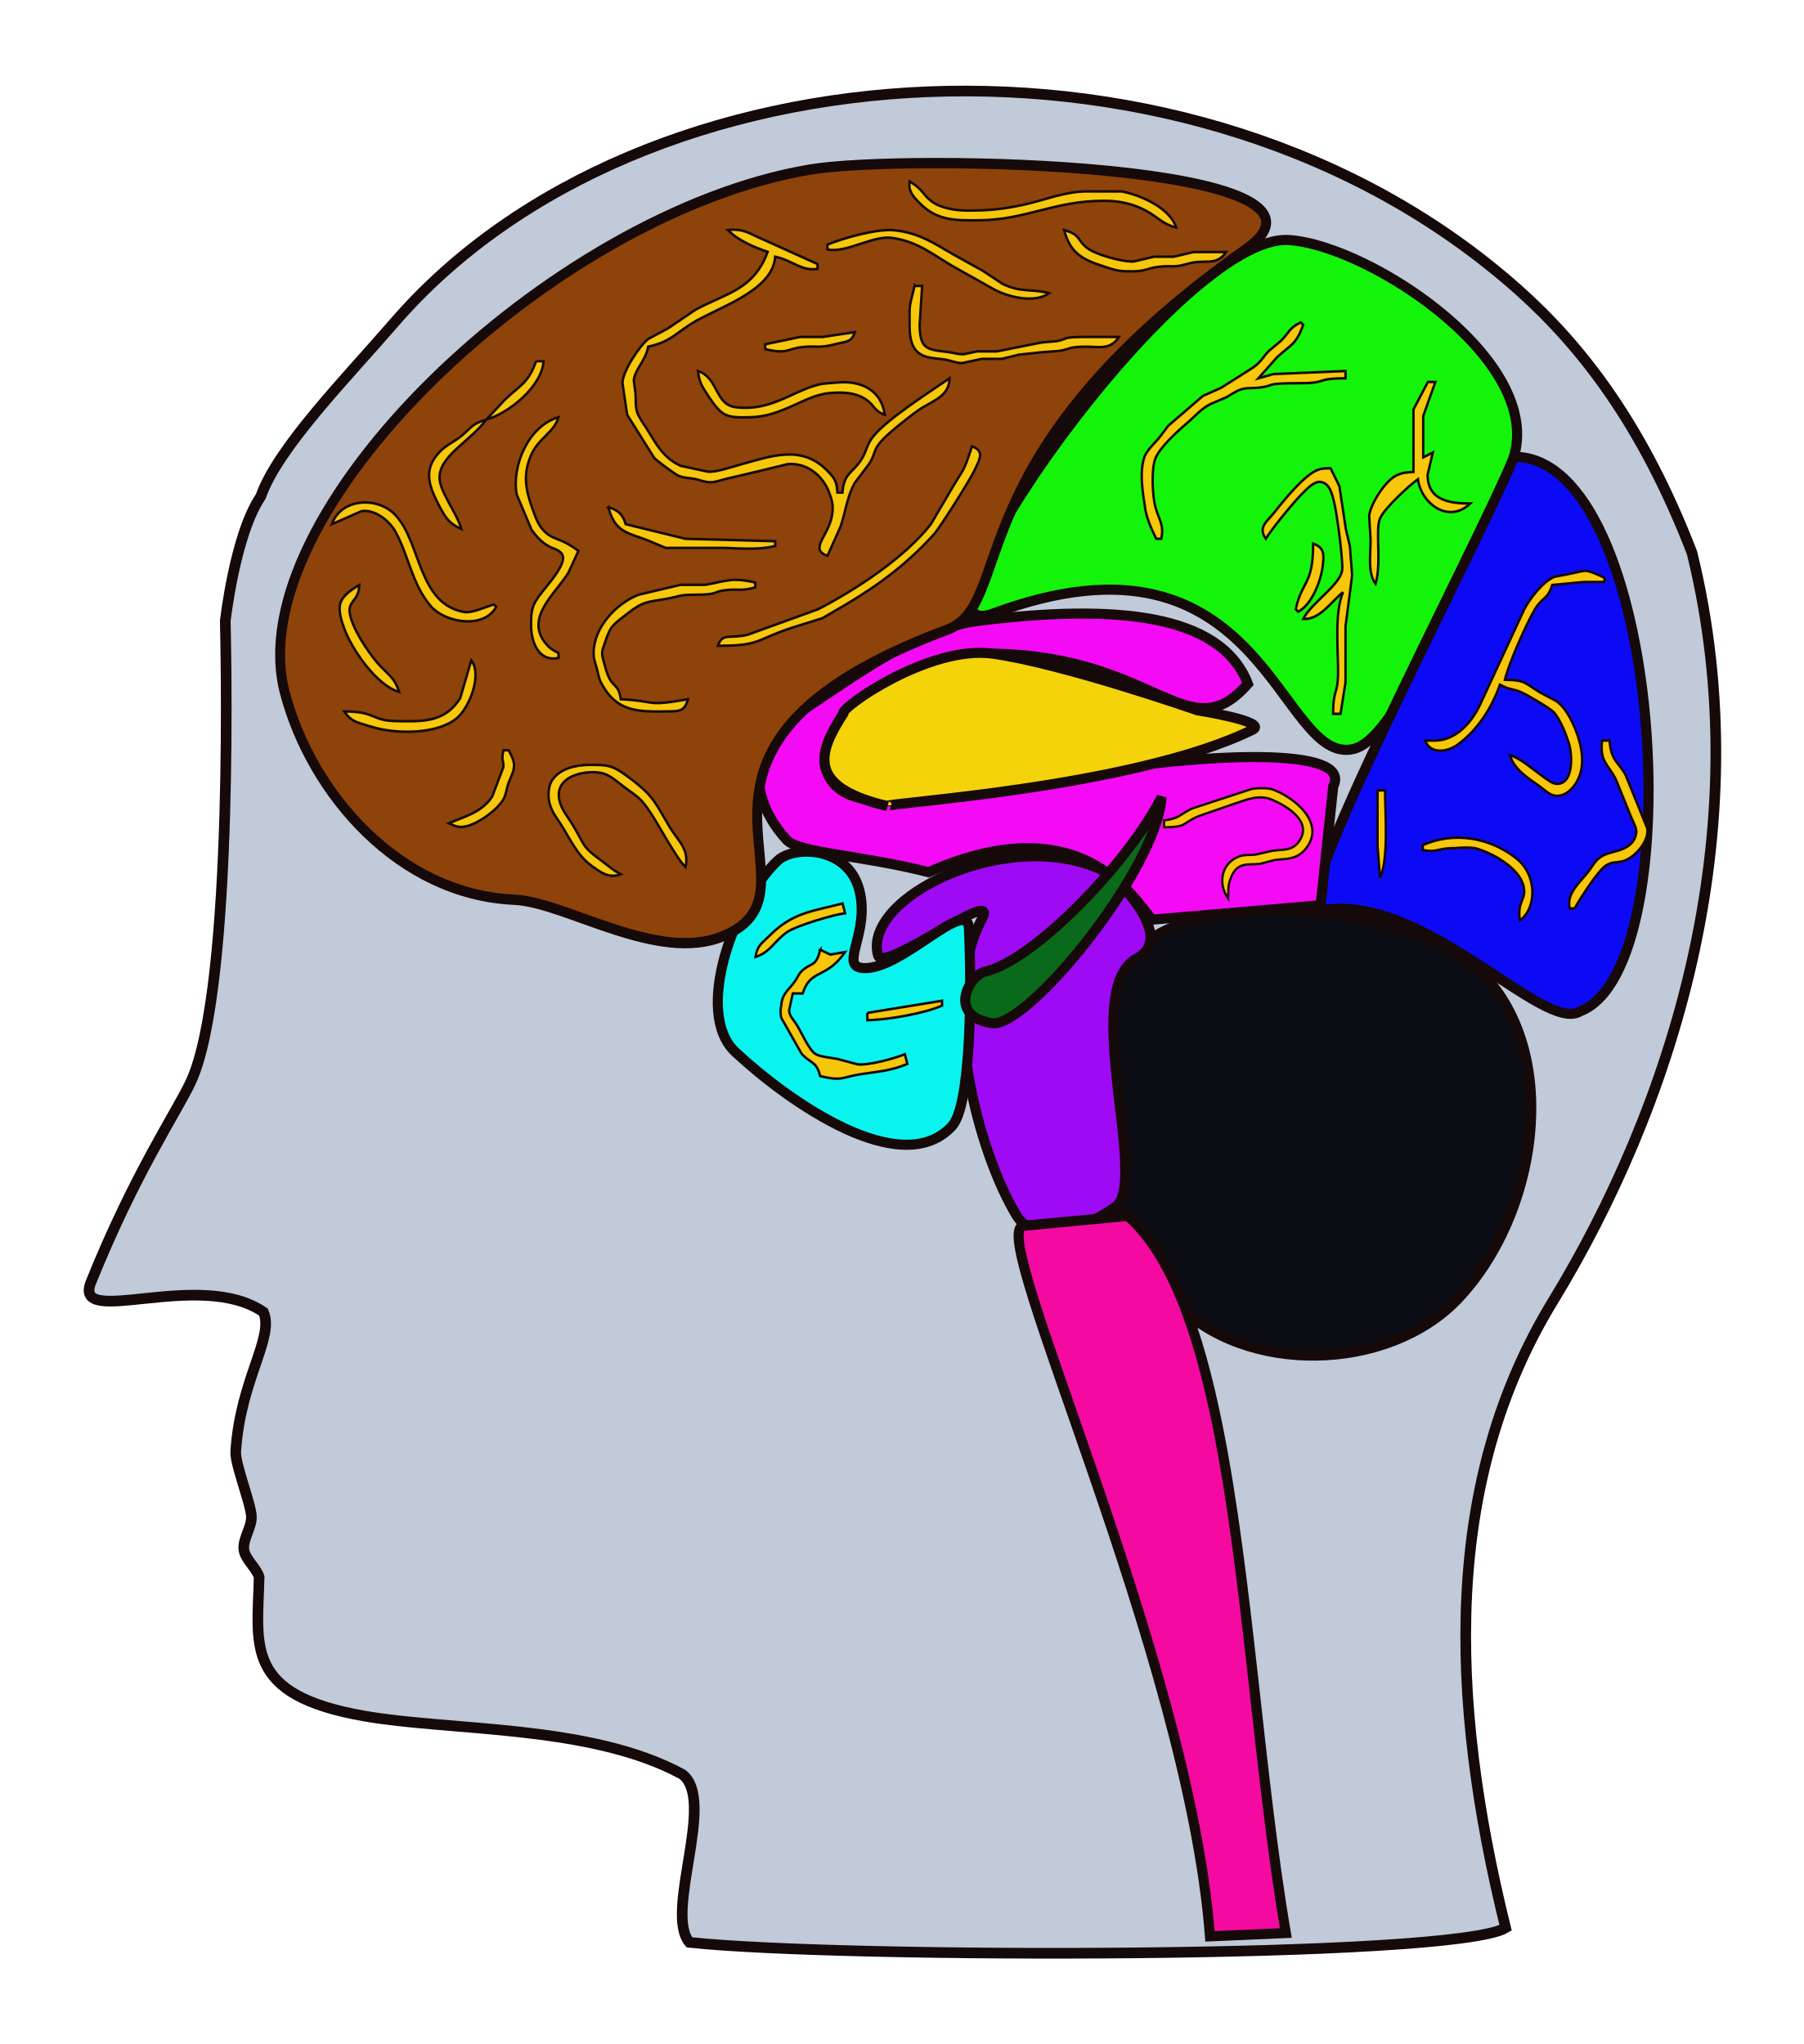
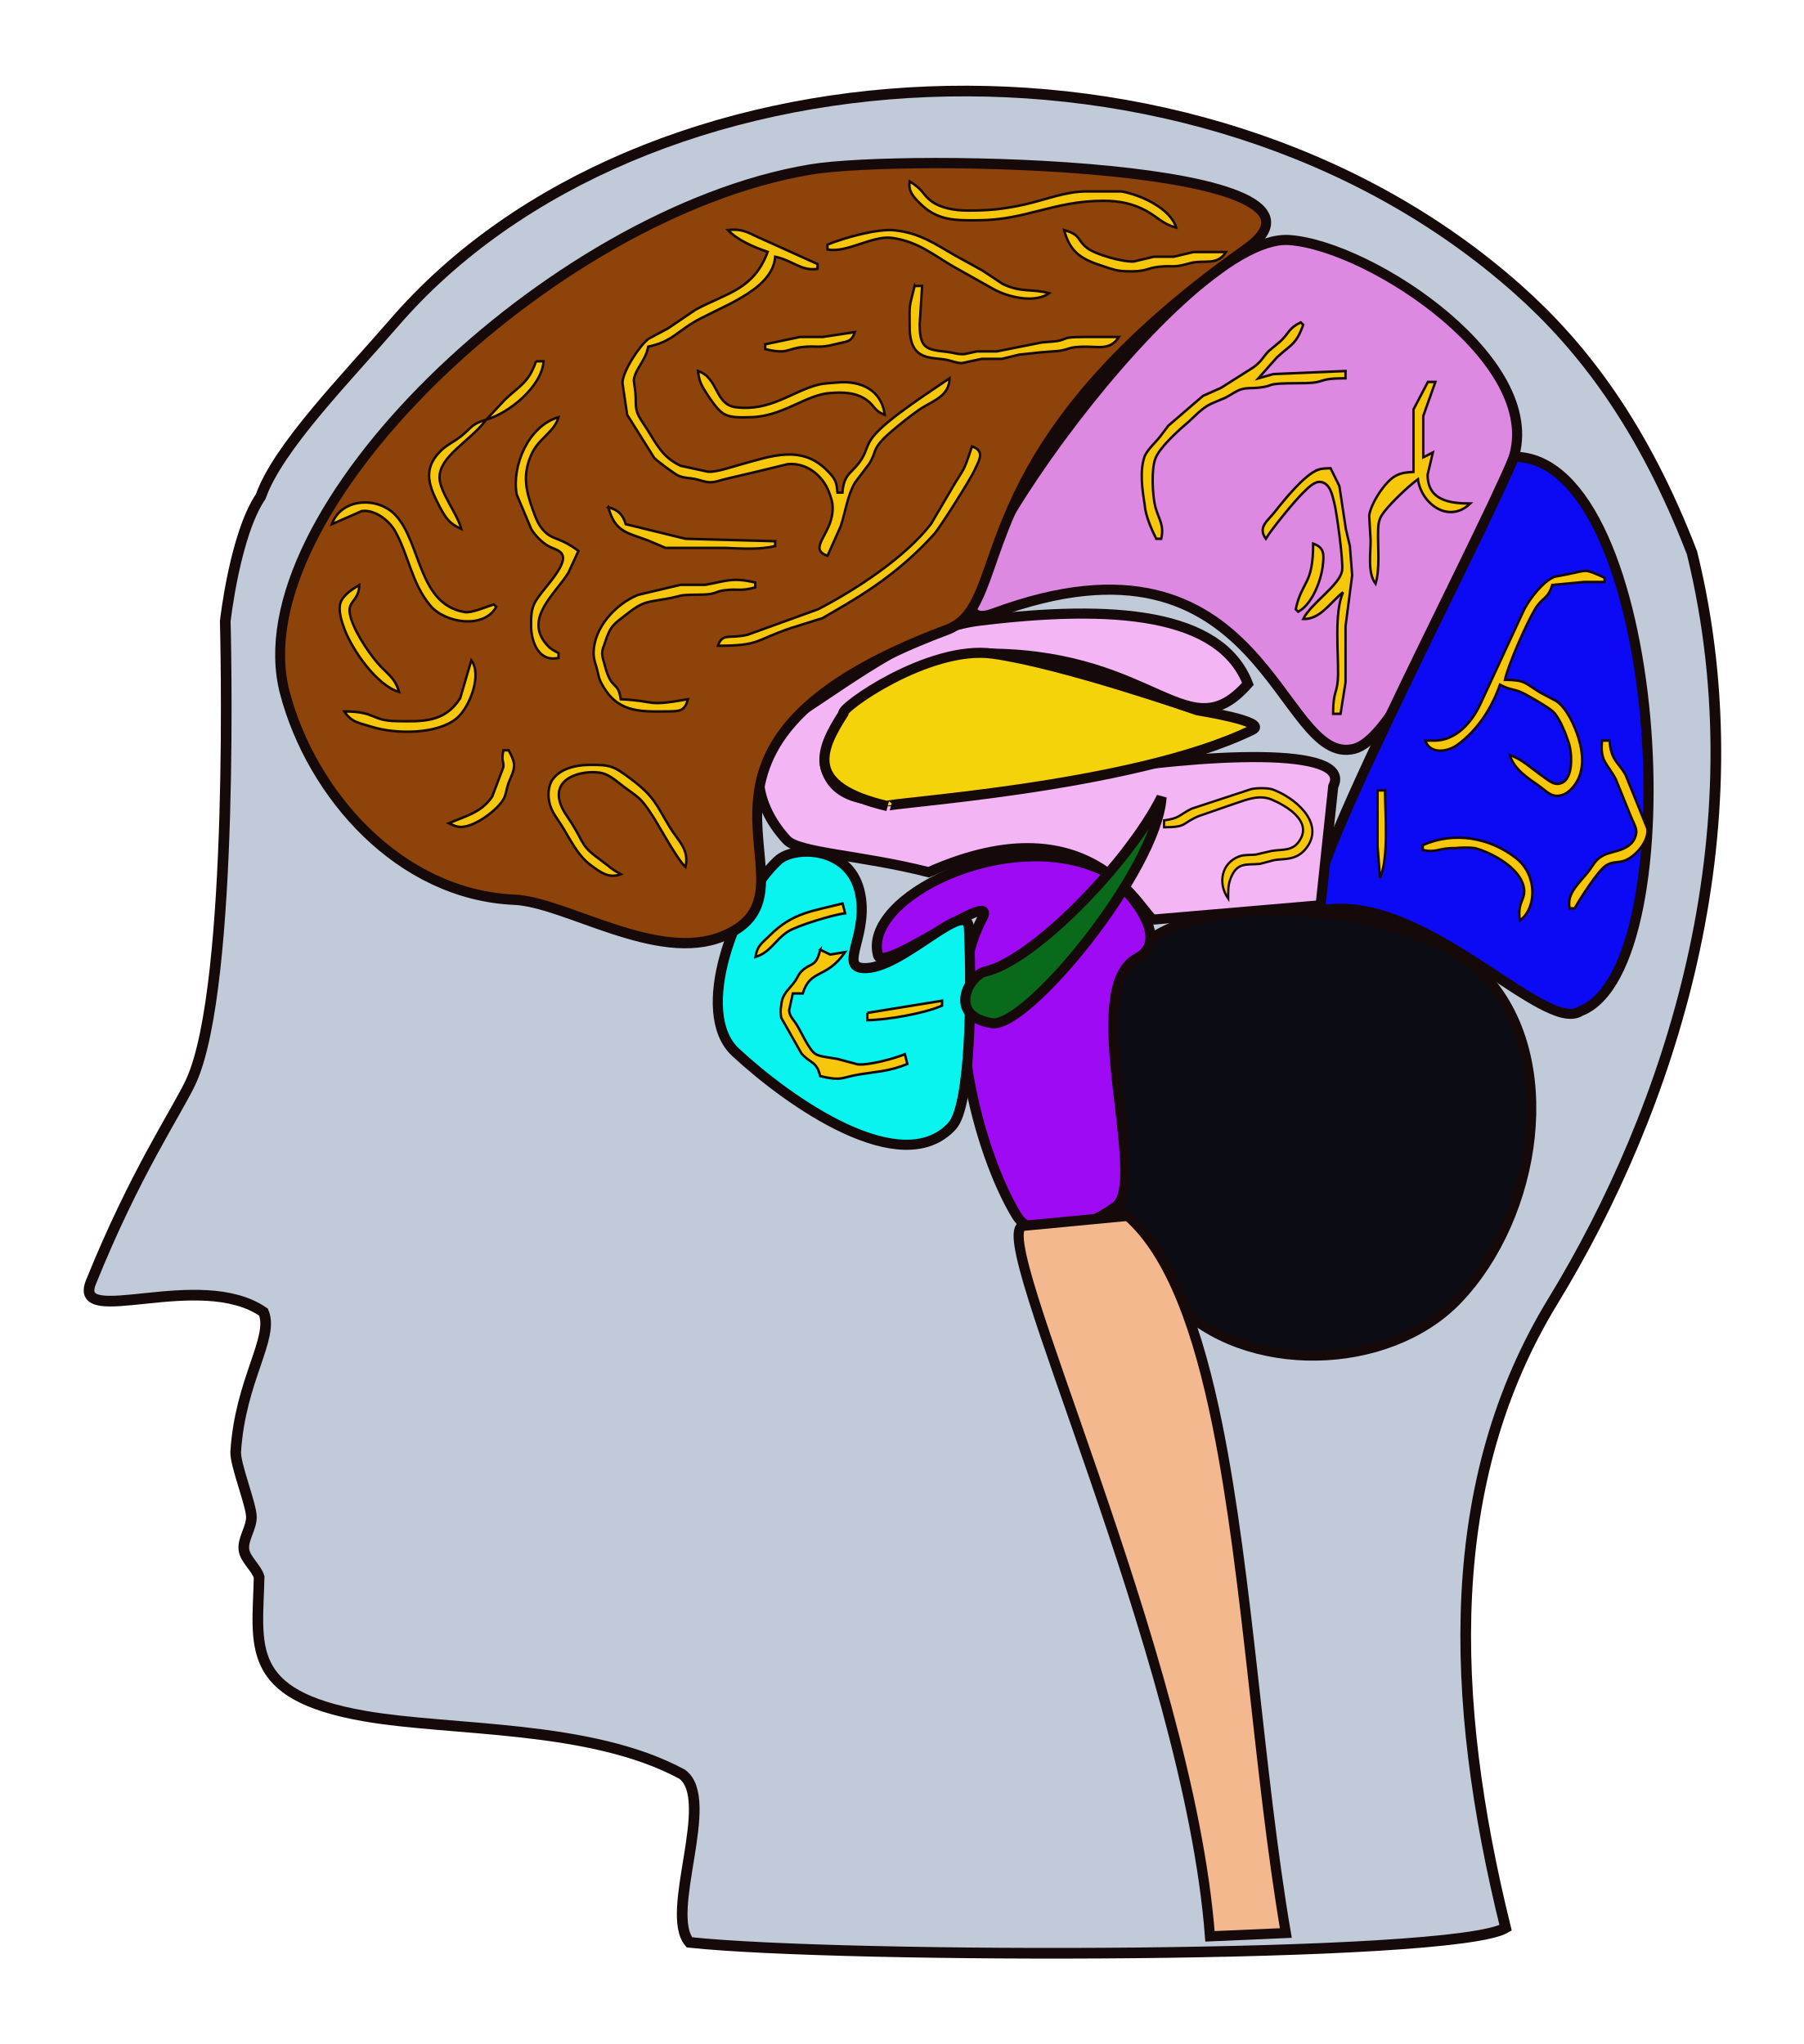
<svg xmlns="http://www.w3.org/2000/svg" width="3in" height="3.4in" viewBox="0 0 900.004 1020.003" version="1.1" id="svg3">
  <defs id="defs7" />
  <g id="layer1" transform="translate(0,423.0036)">
    <path style="opacity:1;fill:#c0cad8;fill-opacity:1;stroke:#160909;stroke-width:5.317;stroke-miterlimit:4;stroke-dasharray:none;stroke-opacity:1" d="m 196.626,-261.912 c 123.28,-142.746 400.308,-159.178 560.642,-16.718 32.291,28.692 62.499,68.156 86.914,131.512 34.538,140.713 -11.48,278.536 -69.37,373.381 -54.621,89.49 -52.223,196.906 -23.638,312.778 -26.283,15.581 -332.036,15.311 -407.217,7.24 -12.649,-15.019 13.486,-71.078 -3.557,-83.868 -45.842,-24.89 -114.987,-21.427 -158.718,-29.088 -60.297,-10.562 -53.138,-35.323 -52.402,-69.37 -1.233,-4.365 -7.003,-8.898 -7.589,-13.607 -0.668,-5.369 3.837,-10.878 3.741,-16.448 -0.107,-6.207 -8.222,-26.265 -7.827,-32.513 2.266,-35.817 19.302,-56.734 13.866,-69.61 -31.7,-21.962 -95.575,8.574 -86.102,-14.938 22.066,-54.766 43.084,-85.368 49.864,-100.051 22.171,-48.019 17.152,-229.788 17.152,-229.788 0,0 4.82,-43.31 17.707,-62.245 8.541,-24.39 42.748,-59.122 66.535,-86.665 z" id="rect5480" />
-     <path style="opacity:1;fill:#14f40a;fill-opacity:1;stroke:#160909;stroke-width:5.04;stroke-miterlimit:4;stroke-dasharray:none;stroke-opacity:1" d="m 643.273,-303.214 c 40.969,2.892 130.968,62.531 110.723,111.839 -38.941,94.842 -62.592,138.066 -78.395,142.05 -37.845,9.541 -43.824,-118.005 -179.833,-67.59 -52.275,19.377 91.324,-190.265 147.506,-186.299 z" id="S2" />
+     <path style="opacity:1;fill:#dd89e2;fill-opacity:1;stroke:#160909;stroke-width:5.04;stroke-miterlimit:4;stroke-dasharray:none;stroke-opacity:1" d="m 643.273,-303.214 c 40.969,2.892 130.968,62.531 110.723,111.839 -38.941,94.842 -62.592,138.066 -78.395,142.05 -37.845,9.541 -43.824,-118.005 -179.833,-67.59 -52.275,19.377 91.324,-190.265 147.506,-186.299 z" id="S2" />
    <path style="opacity:1;fill:#0c0af4;fill-opacity:1;stroke:#160909;stroke-width:5.04;stroke-miterlimit:4;stroke-dasharray:none;stroke-opacity:1" d="m 755.435,-195.053 c 74.322,0.005 89.116,254.922 33.076,276.645 -18.382,11.89 -78.692,-60.379 -130.268,-50.121 -19.817,3.942 76.73,-177.548 97.192,-226.524 z" id="S5" />
    <path style="opacity:1;fill:#0c0c14;fill-opacity:1;stroke:#160909;stroke-width:5.04;stroke-miterlimit:4;stroke-dasharray:none;stroke-opacity:1" d="m 559.37,63.102 c 18.187,-47.992 145.627,-36.503 180.532,0 39.56,41.37 26.866,120.875 -12.694,162.245 -34.906,36.503 -106.135,37.978 -141.041,1.475 -39.56,-41.37 -45.81,-113.549 -26.798,-163.72 z" id="cerebellum" />
    <path style="opacity:1;fill:#9f0af4;fill-opacity:1;stroke:#160909;stroke-width:5.04;stroke-miterlimit:4;stroke-dasharray:none;stroke-opacity:1" d="m 438.109,53.811 c -8.224,-28.731 64.268,-64.624 111.422,-42.774 7.799,3.614 37.517,33.626 17.836,44.086 -28.905,15.362 6.163,111.684 -10.784,124.059 -17.558,12.821 -41.213,17.768 -49.364,4.425 -18.742,-30.68 -39.55,-106.39 -17.209,-148.259 8.937,-16.748 -49.3,27.552 -51.901,18.463 z" id="S4" />
    <path style="opacity:1;fill:#0af4ef;fill-opacity:1;stroke:#160909;stroke-width:5.04;stroke-miterlimit:4;stroke-dasharray:none;stroke-opacity:1" d="m 388.123,6.368 c 7.855,-7.297 34.851,-7.353 40.603,14.801 5.511,21.224 -10.33,37.98 1.787,38.919 18.901,1.465 52.215,-36.198 52.923,-19.795 1.432,33.151 0.921,88.447 -8.462,98.646 -25.149,27.337 -80.888,-11.682 -108.007,-36.874 -21.288,-19.775 -0.131,-75.922 21.156,-95.696 z" id="rect5477" />
-     <path style="opacity:1;fill:#f40af4;fill-opacity:1;stroke:#160909;stroke-width:5.04;stroke-miterlimit:4;stroke-dasharray:none;stroke-opacity:1" d="m 575.708,35.867 c -5.085,0.436 -28.633,-60.845 -112.378,-23.622 -33.617,-8.555 -64.752,-9.552 -70.792,-16.073 -17.271,-18.649 -21.393,-45.457 4.221,-62.278 32.008,-21.02 61.196,-43.38 91.769,-47.138 66.81,-8.211 120.282,-4.038 134.077,31.487 -29.784,33.921 -45.397,-13.85 -127.307,-15.061 -67.45,25.691 -88.609,44.898 -82.912,58.527 9.318,27.117 63.546,11.466 125.33,1.44 64.388,-10.448 137.614,-13.844 127.468,6.217 l -6.308,59.37 z" id="S3" />
+     <path style="opacity:1;fill:#f4b5f4;fill-opacity:1;stroke:#160909;stroke-width:5.04;stroke-miterlimit:4;stroke-dasharray:none;stroke-opacity:1" d="m 575.708,35.867 c -5.085,0.436 -28.633,-60.845 -112.378,-23.622 -33.617,-8.555 -64.752,-9.552 -70.792,-16.073 -17.271,-18.649 -21.393,-45.457 4.221,-62.278 32.008,-21.02 61.196,-43.38 91.769,-47.138 66.81,-8.211 120.282,-4.038 134.077,31.487 -29.784,33.921 -45.397,-13.85 -127.307,-15.061 -67.45,25.691 -88.609,44.898 -82.912,58.527 9.318,27.117 63.546,11.466 125.33,1.44 64.388,-10.448 137.614,-13.844 127.468,6.217 l -6.308,59.37 z" id="S3" />
    <path style="opacity:1;fill:#f4d30a;fill-opacity:1;stroke:#160909;stroke-width:5.04;stroke-miterlimit:4;stroke-dasharray:none;stroke-opacity:1" d="m 420.751,-66.914 c -2.19,-2.396 42.572,-34.316 74.547,-29.903 34.894,4.816 102.075,28.254 102.075,28.254 0,0 35.809,5.675 27.553,9.721 -60.07,29.433 -187.043,36.725 -182.097,38.105 -41.537,-9.678 -34.094,-27.545 -22.078,-46.176 z" id="rect5486" />
-     <path style="opacity:1;fill:#f40aa0;fill-opacity:1;stroke:#160909;stroke-width:5.04;stroke-miterlimit:4;stroke-dasharray:none;stroke-opacity:1" d="m 510.639,188.705 52.04,-4.947 c 21.784,19.198 35.215,57.427 44.745,104.543 15.278,75.534 20.531,173.908 34.105,253.323 l -37.848,1.649 C 593.026,402.711 491.384,190.372 510.639,188.705 Z" id="rect5489" />
+     <path style="opacity:1;fill:#f4b88f;fill-opacity:1;stroke:#160909;stroke-width:5.04;stroke-miterlimit:4;stroke-dasharray:none;stroke-opacity:1" d="m 510.639,188.705 52.04,-4.947 c 21.784,19.198 35.215,57.427 44.745,104.543 15.278,75.534 20.531,173.908 34.105,253.323 l -37.848,1.649 C 593.026,402.711 491.384,190.372 510.639,188.705 Z" id="rect5489" />
    <path style="fill:#0a6a1b;fill-opacity:1;stroke:#160909;stroke-width:5.04;stroke-linecap:butt;stroke-linejoin:miter;stroke-miterlimit:4;stroke-dasharray:none;stroke-opacity:1" d="m 494.831,87.597 c 17.42,2.869 82.341,-76.418 84.702,-112.812 -16.474,32.802 -63.871,81.677 -88.056,87.066 -7.907,1.762 -19.104,22.048 3.353,25.746 z" id="hippocampus" />
    <g id="frontal" style="stroke:#160909;stroke-opacity:1" transform="matrix(1.576984,0,0,1.649154,-132.2251,-388.1332)">
      <path id="frontal1" d="m 173.973,188.507 c -14.905,-54.025 83.665,-145.011 166.095,-158.334 30.321,-4.901 176.577,-1.974 137.904,24.146 -92.752,62.646 -72.488,107.229 -94.507,115.101 -101.742,36.373 -34.721,78.452 -70.918,92.741 -20.736,8.186 -49.738,-10.367 -65.959,-11.051 -36.442,-1.536 -64.159,-31.955 -72.615,-62.604 z" style="opacity:1;fill:#8d430a;fill-opacity:1;stroke:#160909;stroke-width:3.125;stroke-miterlimit:4;stroke-dasharray:none;stroke-opacity:1" />
      <path style="fill:#f6c70a;fill-opacity:1;stroke:#160909;stroke-width:0.761;stroke-opacity:1" id="path887" d="m 374.837,40.343 c 5.602,5.407 11.426,5.224 18.872,5.165 14.83,-0.125 23.655,-5.915 39.398,-5.886 4.822,0.007 9.125,0.809 13.395,3.038 3.711,1.942 5.13,3.988 9.456,5.054 -1.86,-5.834 -11.205,-9.903 -17.335,-10.94 0,0 -11.032,0 -11.032,0 -6.8,0.015 -13.167,2.604 -19.699,3.988 -6.58,1.39 -11.386,1.839 -18.123,1.802 -3.648,-0.022 -8.234,-0.669 -11.221,-2.796 -2.939,-2.089 -2.285,-3.267 -6.903,-6.033 -0.512,2.921 1.08,4.561 3.191,6.607 z" />
      <path style="fill:#f6c70a;fill-opacity:1;stroke:#160909;stroke-width:0.761;stroke-opacity:1" id="path885" d="m 325.155,51.269 c -4.476,-1.802 -5.878,-3.296 -11.032,-2.818 3.057,3.09 8.36,5.26 12.607,6.621 -4.515,11.551 -13.001,12.404 -22.851,17.51 0,0 -8.668,5.628 -8.668,5.628 0,0 -6.201,3.171 -6.201,3.171 -2.813,2.016 -8.329,10.057 -8.211,13.419 0,0 1.474,9.564 1.474,9.564 0,0 8.581,13.081 8.581,13.081 0.946,0.942 6.343,4.775 7.509,5.297 1.781,0.809 3.625,0.692 5.516,1.081 1.639,0.338 2.986,0.956 4.728,0.956 1.647,0 3.152,-0.603 4.728,-0.971 0,0 10.244,-2.303 10.244,-2.303 0,0 9.456,-2.2 9.456,-2.2 6.122,-0.552 11.221,3.561 13.143,8.6 0.867,2.281 1.269,3.414 1.056,5.886 -0.591,6.894 -7.856,11.168 -1.592,13.243 0,0 4.129,-8.829 4.129,-8.829 1.544,-4.282 2.104,-9.233 4.515,-13.243 0,0 4.641,-5.886 4.641,-5.886 2.214,-3.531 0.961,-4.083 4.578,-7.6 2.269,-2.207 9.527,-7.747 12.08,-9.226 4.042,-2.354 8.612,-3.782 8.668,-8.924 -6.288,4.135 -19.88,12.426 -24.183,17.657 -2.064,2.509 -1.915,4.083 -3.499,6.592 -2.9,4.591 -5.673,4.127 -6.201,10.329 0,0 -1.576,0 -1.576,0 -0.284,-3.296 -0.67,-4.135 -3.199,-6.607 -8.108,-7.938 -17.572,-4.466 -27.311,-1.92 -2.6,0.684 -7.966,2.45 -10.464,2.214 0,0 -8.668,-1.795 -8.668,-1.795 -5.65,-2.56 -7.525,-6.379 -10.567,-11.021 -0.985,-1.486 -2.592,-3.561 -3.16,-5.15 -0.654,-1.847 -0.347,-3.899 -0.544,-5.819 0,0 -0.52,-3.87 -0.52,-3.87 0.41,-3.473 3.845,-6.033 4.547,-10.175 6.713,-1.413 8.195,-3.576 13.395,-6.798 7.951,-4.929 26.003,-9.741 26.791,-20.423 5.807,1.221 8.211,4.422 13.395,3.679 0,0 0,-1.471 0,-1.471 0,0 -17.335,-7.482 -17.335,-7.482 z" />
      <path style="fill:#f6c70a;fill-opacity:1;stroke:#160909;stroke-width:0.761;stroke-opacity:1" id="path883" d="m 401.045,64.769 c 0,0 -6.335,-4.017 -6.335,-4.017 0,0 -8.88,-4.694 -8.88,-4.694 -6.446,-3.561 -11.079,-6.695 -18.911,-7.512 -5.532,-0.581 -16.027,2.281 -21.275,4.319 0,0 0,1.471 0,1.471 5.965,1.207 14.325,-4.348 20.487,-3.487 8.171,1.14 12.718,4.966 19.163,8.571 0,0 12.923,6.938 12.923,6.938 4.594,2.428 12.994,4.355 17.556,1.221 -5.366,-1.42 -8.865,-0.096 -14.727,-2.81 z" />
      <path style="fill:#f6c70a;fill-opacity:1;stroke:#160909;stroke-width:0.761;stroke-opacity:1" id="path881" d="m 461.474,55.116 c 0,0 -6.304,1.42 -6.304,1.42 0,0 -6.233,0 -6.233,0 0,0 -6.383,1.442 -6.383,1.442 -3.491,0.206 -12.08,-2.075 -14.759,-4.068 -3.388,-2.516 -1.836,-3.943 -7.297,-5.459 1.994,7.055 5.736,8.924 12.607,11.036 2.908,0.89 3.956,1.361 7.092,1.457 6.548,0.206 6.154,-0.934 10.244,-1.361 4.854,-0.508 4.058,0.486 9.676,-1.03 4.751,-1.28 8.668,0.934 11.599,-3.436 0,0 -10.244,0 -10.244,0 z" />
      <path style="fill:#f6c70a;fill-opacity:1;stroke:#160909;stroke-width:0.761;stroke-opacity:1" id="path879" d="m 373.221,65.372 c -1.781,6.997 -1.631,4.915 -1.576,12.507 0.079,10.462 6.863,8.909 11.82,9.895 1.647,0.331 2.963,0.956 4.728,0.956 0,0 6.304,-1.287 6.304,-1.287 0,0 6.304,0 6.304,0 0,0 5.516,-1.28 5.516,-1.28 0,0 7.092,-0.721 7.092,-0.721 0,0 5.516,-0.397 5.516,-0.397 3.617,-0.552 2.766,-1.199 7.88,-1.28 4.744,-0.066 8.211,1.177 11.032,-2.943 0,0 -11.032,0 -11.032,0 -7.375,0.015 -4.807,0.611 -8.739,1.28 0,0 -4.657,0.383 -4.657,0.383 0,0 -14.183,2.7 -14.183,2.7 0,0 -6.304,0 -6.304,0 0,0 -3.94,0.817 -3.94,0.817 -2.041,0.162 -3.514,-0.463 -5.516,-0.669 -6.666,-0.699 -8.557,-1.03 -8.668,-8.188 0,0 0.788,-11.771 0.788,-11.771 0,0 -2.364,0 -2.364,0 z" />
      <path style="fill:#f6c70a;fill-opacity:1;stroke:#160909;stroke-width:0.761;stroke-opacity:1" id="path875" d="m 344.067,80.822 c 0,0 -7.092,0 -7.092,0 0,0 -11.032,2.207 -11.032,2.207 0,0 0,1.471 0,1.471 7.186,1.633 6.745,-0.11 11.82,-0.64 4.318,-0.456 5.177,0.449 10.244,-0.831 3.845,-0.971 5.09,-0.434 6.304,-3.679 0,0 -10.244,1.471 -10.244,1.471 z" />
      <path style="fill:#f6c70a;fill-opacity:1;stroke:#160909;stroke-width:0.761;stroke-opacity:1" id="path873" d="m 253.45,88.179 c -2.411,6.518 -4.909,7.151 -9.779,11.536 0,0 -5.981,6.121 -5.981,6.121 7.344,-2.045 17.595,-10.094 18.123,-17.657 0,0 -2.364,0 -2.364,0 z" />
      <path style="fill:#f6c70a;fill-opacity:1;stroke:#160909;stroke-width:0.761;stroke-opacity:1" id="path871" d="m 348.794,94.602 c -2.23,0.199 -4.121,0.177 -6.304,0.721 -8.148,2.045 -15.058,8.137 -25.971,6.739 -6.572,-0.839 -5.335,-8.887 -11.851,-10.94 0.425,3.031 0.875,4.017 2.632,6.621 1.277,1.883 3.349,4.959 5.287,6.18 2.348,1.486 5.87,1.214 8.628,1.177 10.259,-0.162 17.446,-6.776 25.215,-7.32 4.097,-0.287 8.092,-0.25 11.583,2.089 2.671,1.795 2.293,3.289 5.752,4.495 -1.04,-7.416 -7.431,-10.425 -14.971,-9.763 z" />
      <path style="fill:#f6c70a;fill-opacity:1;stroke:#160909;stroke-width:0.761;stroke-opacity:1" id="path867" d="m 247.336,128.518 c 0,0 4.641,10.55 4.641,10.55 1.403,2.001 3.183,3.833 5.413,5.047 1.663,0.912 4.168,1.192 4.562,3.171 0.504,2.487 -3.633,7.188 -5.232,9.101 -4.058,4.841 -4.941,5.768 -4.846,11.985 0.079,4.782 2.435,10.896 8.668,9.564 0,0 0,-1.471 0,-1.471 -1.497,-0.772 -2.372,-1.118 -3.569,-2.369 -7.628,-7.982 2.466,-15.391 6.682,-21.91 0,0 3.191,-6.621 3.191,-6.621 -5.492,-3.973 -7.517,-3.244 -10.141,-5.378 -2.466,-2.001 -3.262,-4.392 -4.31,-7.129 -2.23,-5.842 -3.254,-10.602 -0.473,-16.598 2.372,-5.106 7.234,-6.71 8.62,-11.359 -9.495,2.604 -14.9,14.751 -13.206,23.418 z" />
      <path style="fill:#f6c70a;fill-opacity:1;stroke:#160909;stroke-width:0.761;stroke-opacity:1" id="path865" d="m 229.78,110.802 c -2.191,1.707 -4.885,2.781 -6.761,4.738 -5.792,5.65 -3.136,10.933 0,16.782 2.025,3.487 2.915,4.892 6.792,6.621 -1.324,-4.716 -6.824,-11.212 -6.91,-15.45 -0.134,-6.658 9.605,-11.014 14.79,-17.657 -4.72,1.332 -4.405,2.251 -7.911,4.966 z" />
      <path style="fill:#f6c70a;fill-opacity:1;stroke:#160909;stroke-width:0.761;stroke-opacity:1" id="path863" d="m 334.044,168.902 c 0,0 10.023,-3.002 10.023,-3.002 0,0 7.092,-3.965 7.092,-3.965 10.842,-6.121 19.81,-12.566 28.264,-21.52 1.836,-1.942 11.426,-16.524 12.671,-19.129 1.481,-3.112 3.562,-5.93 -0.749,-7.357 -2.884,8.549 -2.364,6.114 -6.666,13.243 0,0 -6.304,10.271 -6.304,10.271 -8.226,10.123 -23.639,19.783 -35.663,25.75 0,0 -22.284,7.718 -22.284,7.718 -6.075,1.39 -7.88,-0.714 -9.456,3.347 13.332,0 11.465,-1.574 23.072,-5.356 z" />
      <path style="fill:#f6c70a;fill-opacity:1;stroke:#160909;stroke-width:0.761;stroke-opacity:1" id="path859" d="m 230.796,164.061 c -14.751,-2.398 -13.679,-21.027 -21.842,-29.34 -5.634,-5.739 -17.217,-5.165 -20.117,2.752 0,0 9.456,-3.973 9.456,-3.973 4.239,-0.53 8.778,2.95 10.638,6.195 4.334,7.563 5.177,15.649 11.055,22.402 4.617,5.312 16.957,7.203 20.858,0.39 0,0 -0.788,-0.736 -0.788,-0.736 -2.388,0.699 -6.966,2.685 -9.259,2.31 z" />
      <path style="fill:#f6c70a;fill-opacity:1;stroke:#160909;stroke-width:0.761;stroke-opacity:1" id="path857" d="m 276.301,132.322 c 2.135,7.563 5.831,7.644 12.607,10.087 0,0 5.516,2.244 5.516,2.244 0,0 18.911,0 18.911,0 5.216,0.177 10.669,0.596 15.759,-0.559 0,0 0,-1.471 0,-1.471 0,0 -28.367,-0.736 -28.367,-0.736 0,0 -18.911,-4.414 -18.911,-4.414 -0.938,-2.935 -2.372,-4.274 -5.516,-5.15 z" />
      <path style="fill:#f6c70a;fill-opacity:1;stroke:#160909;stroke-width:0.761;stroke-opacity:1" id="path849" d="m 307.032,155.821 c 0,0 -7.88,0 -7.88,0 0,0 -13.395,3.031 -13.395,3.031 -7.178,2.759 -14.097,10.013 -14.097,17.613 0,1.979 0.638,3.303 1.15,5.15 0.362,1.324 0.465,2.421 1.135,3.679 4.87,9.086 11.709,8.961 21.267,8.829 3.774,-0.059 5.201,-0.066 6.304,-3.679 -13.939,2.303 -9.345,0.537 -21.275,0 -0.89,-5.827 -2.939,-2.303 -5.067,-10.3 -0.307,-1.148 -0.835,-2.435 -0.827,-3.612 0.008,-1.126 0.512,-2.156 0.875,-3.208 1.828,-5.304 2.585,-5.393 7.163,-8.829 4.917,-3.693 6.209,-3.421 12.04,-4.4 5.689,-0.956 3.475,-1.251 10.244,-1.288 6.453,-0.037 4.736,-0.934 8.699,-1.376 3.979,-0.449 4.791,0.397 9.424,-0.831 0,0 0,-1.471 0,-1.471 -7.265,-1.648 -9.077,-0.471 -15.759,0.692 z" />
      <path style="fill:#f6c70a;fill-opacity:1;stroke:#160909;stroke-width:0.761;stroke-opacity:1" id="path847" d="m 191.579,161.25 c -0.804,2.31 0.362,5.65 1.213,7.857 2.443,6.342 10.236,17.186 17.32,19.129 -1.442,-4.583 -3.782,-5.349 -6.887,-8.829 -3.081,-3.443 -8.006,-10.499 -8.731,-15.023 -0.607,-3.752 2.963,-3.723 3.01,-8.52 -2.128,1.229 -5.098,3.046 -5.926,5.385 z" />
      <path style="fill:#f6c70a;fill-opacity:1;stroke:#160909;stroke-width:0.761;stroke-opacity:1" id="path843" d="m 229.441,190.127 c -4.878,7.423 -12.009,7.055 -20.117,6.938 -8.203,-0.132 -6.351,-2.906 -16.547,-2.943 2.309,3.384 4.728,3.458 8.668,4.657 7.399,2.251 20.763,2.406 26.949,-2.626 4.09,-3.325 7.998,-13.132 4.57,-17.481 0,0 -3.522,11.455 -3.522,11.455 z" />
      <path style="fill:#f6c70a;fill-opacity:1;stroke:#160909;stroke-width:0.761;stroke-opacity:1" id="path839" d="m 243.112,205.893 c -0.756,3.355 0.181,3.149 0,5.062 0,0 -3.53,8.917 -3.53,8.917 -3.396,4.9 -8.557,5.945 -13.711,8.093 1.403,0.589 2.309,1.133 3.94,1.118 4.247,-0.044 11.457,-5.098 13.388,-8.505 0.733,-1.295 0.89,-2.958 1.387,-4.385 0.646,-1.876 1.986,-3.899 1.891,-5.886 -0.071,-1.589 -0.969,-3.024 -1.694,-4.414 0,0 -1.67,0 -1.67,0 z" />
      <path style="fill:#f6c70a;fill-opacity:1;stroke:#160909;stroke-width:0.761;stroke-opacity:1" id="path837" d="m 295.772,229.201 c -4.507,-7.166 -4.933,-9.314 -12.379,-14.677 -5.484,-3.951 -6.548,-4.311 -13.395,-4.216 -4.066,0.066 -8.888,1.118 -11.347,4.458 -1.45,1.964 -1.505,5.062 -0.89,7.313 0.709,2.582 2.356,4.414 3.798,6.621 2.742,4.171 4.956,8.946 9.243,11.985 3.026,2.141 5.642,4.068 9.44,2.729 -3.506,-1.905 -2.947,-1.905 -5.768,-3.87 -7.147,-4.966 -5.398,-4.922 -9.763,-11.58 -1.269,-1.935 -2.789,-3.701 -3.562,-5.886 -3.144,-8.821 8.928,-10.425 13.443,-9.211 2.411,0.655 4.499,2.509 6.438,3.914 4.885,3.524 5.342,3.222 8.888,8.365 2.553,3.701 8.014,13.552 10.811,16.061 1.253,-5.422 -2.332,-7.835 -4.956,-12.007 z" />
    </g>
    <g id="g1002" style="fill:#f6c70a;fill-opacity:1;stroke:#160909;stroke-opacity:1" transform="matrix(1.576984,0,0,1.649154,-132.2251,-388.1332)">
      <path style="fill:#f6c70a;fill-opacity:1;stroke:#160909;stroke-width:0.761;stroke-opacity:1" id="path877" d="m 488.982,82.095 c 0,0 -3.759,3.002 -3.759,3.002 -1.852,1.832 -2.159,3.031 -4.854,4.929 0,0 -10.236,6.202 -10.236,6.202 0,0 -5.697,2.42 -5.697,2.42 0,0 -10.984,9.042 -10.984,9.042 0,0 -2.592,3.296 -2.592,3.296 -1.56,1.905 -3.759,3.642 -4.862,5.886 -1.647,4.495 -0.772,10.065 0,14.714 0.213,3.164 2.135,7.438 3.656,10.3 0,0 1.576,0 1.576,0 0.969,-4.179 -0.686,-5.658 -1.844,-9.564 -0.93,-3.406 -1.363,-11.426 0,-14.714 1.221,-3.186 6.887,-8.181 9.739,-10.491 2.577,-2.089 4.744,-4.664 7.864,-6.084 0,0 4.728,-1.913 4.728,-1.913 1.568,-0.795 3.026,-1.891 4.728,-2.42 1.867,-0.581 3.633,-0.324 5.516,-0.522 6.162,-0.655 0.741,-1.354 13.395,-1.376 8.88,-0.015 4.279,-1.464 14.183,-1.471 0,0 0,-2.207 0,-2.207 0,0 -22.851,0.927 -22.851,0.927 0,0 -4.728,1.28 -4.728,1.28 0,0 5.894,-6.357 5.894,-6.357 4.476,-3.929 6.059,-3.833 8.289,-9.829 0,0 -0.788,-0.736 -0.788,-0.736 -3.932,1.861 -3.53,3.097 -6.375,5.687 z" />
      <path style="fill:#f6c70a;fill-opacity:1;stroke:#160909;stroke-width:0.761;stroke-opacity:1" id="path869" d="m 535.596,94.436 c 0,0 -4.554,8.306 -4.554,8.306 0,0 0,18.915 0,18.915 -2.285,0.132 -3.711,0.213 -5.65,1.184 -3.396,1.7 -7.911,8.483 -8.368,12.058 0,0 0.449,7.357 0.449,7.357 0.047,4.046 -1.04,9.925 1.576,13.243 1.403,-4.606 0.701,-10.587 0.788,-15.45 0.032,-1.567 0.024,-2.899 0.662,-4.385 1.213,-2.855 9.101,-9.866 11.946,-11.801 1.032,7.401 9.724,13.633 16.547,7.357 -6.485,-0.007 -13.537,-0.956 -13.482,-8.762 0,0 1.663,-6.688 1.663,-6.688 0,0 -3.049,1.471 -3.049,1.471 0,0 0,-12.507 0,-12.507 0,0 3.837,-10.3 3.837,-10.3 0,0 -2.364,0 -2.364,0 z" />
      <path style="fill:#f6c70a;fill-opacity:1;stroke:#160909;stroke-width:0.761;stroke-opacity:1" id="path861" d="m 500.872,120.992 c -4.31,1.479 -10.866,9.299 -13.75,12.801 -2.356,2.862 -5.405,4.547 -2.797,8.093 1.867,-3.016 9.125,-11.477 11.82,-13.971 1.316,-1.214 3.475,-3.487 5.5,-3.23 3.034,0.39 3.696,3.98 4.294,6.165 0.835,3.038 2.931,17.9 2.529,20.6 -0.686,4.495 -9.865,9.917 -12.324,14.714 5.398,0.213 8.723,-5.194 12.607,-8.093 -2.837,6.276 -1.458,17.885 -1.576,25.014 -0.102,5.753 -1.544,4.333 -1.576,11.771 0,0 2.364,0 2.364,0 0,0 1.576,-9.564 1.576,-9.564 0,0 0,-16.921 0,-16.921 0,0 2.096,-15.45 2.096,-15.45 0,0 -0.725,-8.829 -0.725,-8.829 0,0 -1.269,-5.15 -1.269,-5.15 0,0 -2.057,-13.007 -2.057,-13.007 0,0 -2.774,-5.385 -2.774,-5.385 -1.324,0.044 -2.671,0.007 -3.94,0.441 z" />
      <path style="fill:#f6c70a;fill-opacity:1;stroke:#160909;stroke-width:0.761;stroke-opacity:1" id="path853" d="m 502.346,149.979 c 0.394,-3.296 0.536,-5.452 -3.049,-6.621 0,12.713 -3.506,10.992 -5.516,19.864 0,0 0.788,0.736 0.788,0.736 4.405,-2.237 7.241,-9.424 7.777,-13.979 z" />
      <path style="fill:#f6c70a;fill-opacity:1;stroke:#160909;stroke-width:0.761;stroke-opacity:1" id="path851" d="m 579.669,152.65 c 0,0 -3.932,0.706 -3.932,0.706 -3.656,1.324 -7.872,6.629 -9.645,9.866 0,0 -13.9,28.693 -13.9,28.693 -2.624,5.385 -7.564,10.925 -14.286,11.036 0,0 -3.152,0 -3.152,0 1.584,4.216 7.005,3.509 10.244,1.243 6.406,-4.495 10.835,-11.168 13.395,-18.165 3.333,1.67 3.451,1.104 6.304,2.119 1.741,0.618 9.463,4.951 10.661,6.165 2.096,2.141 3.877,6.592 4.83,9.373 1.087,3.186 1.71,12.294 -3.711,12.367 -1.56,0.022 -3.467,-1.56 -4.688,-2.376 -3.168,-2.111 -6.753,-5.341 -10.244,-6.312 1.277,4.267 5.681,6.908 9.345,9.38 1.474,1.001 3.144,2.685 4.98,2.899 2.38,0.28 4.365,-1.104 5.768,-2.759 3.577,-4.208 3.168,-9.836 1.607,-14.67 -1.166,-3.598 -3.672,-9.115 -7.107,-11.271 0,0 -4.956,-2.501 -4.956,-2.501 -5.122,-2.965 -4.617,-3.818 -11.213,-3.885 1.143,-4.79 6.69,-16.804 9.471,-21.299 2.364,-3.826 4.034,-2.869 5.5,-7.394 0,0 10.173,-0.912 10.173,-0.912 0,0 6.375,0 6.375,0 0,0 0,-1.295 0,-1.295 -6.65,-2.832 -5.114,-2.288 -11.819,-1.008 z" />
      <path style="fill:#f6c70a;fill-opacity:1;stroke:#160909;stroke-width:0.761;stroke-opacity:1" id="path841" d="m 590.701,202.95 c -0.709,6.504 1.765,6.894 4.381,11.771 0,0 4.586,10.837 4.586,10.837 0.552,1.464 2.072,3.826 1.867,5.26 -0.772,5.4 -7.155,5.407 -10.031,6.695 -2.805,1.258 -3.286,2.729 -4.917,4.812 -2.719,3.458 -7.265,6.769 -6.13,11.389 0,0 1.576,0 1.576,0 1.718,-2.936 7.092,-10.992 9.661,-12.801 2.135,-1.508 4.011,-0.883 6.099,-1.619 3.53,-1.236 7.974,-6.136 7.178,-9.859 0,0 -6.816,-16.053 -6.816,-16.053 -2.191,-3.899 -4.617,-4.216 -5.09,-10.432 0,0 -2.364,0 -2.364,0 z" />
      <path style="fill:#f6c70a;fill-opacity:1;stroke:#160909;stroke-width:0.761;stroke-opacity:1" id="path835" d="m 519.676,218.029 c 0,0 0,16.921 0,16.921 0,0 0.788,9.564 0.788,9.564 2.797,-6.195 1.576,-19.335 1.576,-26.486 0,0 -2.364,0 -2.364,0 z" />
      <path style="fill:#f6c70a;fill-opacity:1;stroke:#160909;stroke-width:0.71;stroke-opacity:1" id="path833" d="m 472.979,245.202 c 2.05,-5.82 5.448,-4.504 9.52,-4.95 0,0 4.477,-1.135 4.477,-1.135 2.949,-0.515 7.071,0.306 10.244,-3.752 5.999,-7.651 -4.043,-15.414 -11.034,-17.718 -1.645,-0.404 -4.803,-0.39 -6.52,0 0,0 -18.837,5.918 -18.837,5.918 -3.948,1.887 -3.767,2.917 -8.694,3.537 0,0 0,2.089 0,2.089 7.499,-0.07 5.318,-1.079 10.896,-3.37 0,0 11.563,-3.829 11.563,-3.829 3.775,-1.211 7.636,-2.757 11.592,-1.184 4.311,1.727 12.374,6.154 9.187,11.8 -2.253,3.996 -5.55,3.147 -9.187,3.725 0,0 -5.071,1.121 -5.071,1.121 -1.681,0.188 -3.441,-0.049 -5.071,0.494 -5.89,1.984 -6.962,8.313 -3.622,12.824 0.007,-1.901 -0.087,-3.746 0.558,-5.57 z" />
      <path style="fill:#f6c70a;fill-opacity:1;stroke:#160909;stroke-width:0.761;stroke-opacity:1" id="path827" d="m 563.5,238.537 c -8.376,-6.298 -19.676,-8.144 -29.533,-3.951 0,0 0,1.471 0,1.471 4.594,0.927 4.814,-0.655 10.244,-0.559 1.875,-0.199 4.523,-0.25 6.304,0 5.571,1.471 14.034,5.974 15.373,11.595 0.961,4.046 -2.135,4.4 -1.19,10.3 5.311,-3.701 5.642,-13.721 -1.198,-18.856 z" />
      <path style="fill:#f6c70a;fill-opacity:1;stroke:#160909;stroke-width:0.761;stroke-opacity:1" id="path823" d="m 327.447,261.859 c -2.663,2.538 -3.971,3.024 -4.602,6.57 4.854,-1.449 6.107,-5.091 10.244,-7.666 2.955,-1.847 14.428,-5.135 18.123,-5.577 0,0 -0.788,-2.943 -0.788,-2.943 -9.487,2.347 -15.712,2.7 -22.977,9.616 z" />
      <path style="fill:#f6c70a;fill-opacity:1;stroke:#160909;stroke-width:0.761;stroke-opacity:1" id="path821" d="m 343.332,266.222 c -1.269,5.415 -2.955,3.796 -5.87,6.504 -0.993,0.927 -1.245,1.854 -1.978,2.877 -1.994,2.796 -4.192,3.73 -4.476,7.541 -0.315,1.162 -0.221,2.568 0,3.679 0,0 6.422,10.844 6.422,10.844 2.758,3.009 4.751,2.2 5.902,6.813 7.021,1.597 6.603,0.383 12.607,-0.544 5.642,-0.876 9.4,-0.934 14.971,-3.134 0,0 -0.788,-2.943 -0.788,-2.943 -3.239,1.28 -11.559,3.458 -14.971,3.061 0,0 -6.304,-1.619 -6.304,-1.619 -1.82,-0.36 -5.5,-0.647 -6.918,-1.457 -2.183,-1.251 -4.617,-6.857 -6.225,-9.204 -0.938,-1.376 -2.12,-2.34 -2.198,-4.091 0,0 1.158,-5.084 1.158,-5.084 0,0 3.152,0 3.152,0 2.435,-7.563 7.344,-4.186 13.395,-12.507 0,0 -4.728,0.736 -4.728,0.736 0,0 -3.152,-1.471 -3.152,-1.471 z" />
      <path style="fill:#f6c70a;fill-opacity:1;stroke:#160909;stroke-width:0.761;stroke-opacity:1" id="Selection" d="m 358.25,285.35 c 0,0 0,2.207 0,2.207 6.138,-0.066 18.139,-2.038 23.639,-4.414 0,0 0,-1.471 0,-1.471 0,0 -23.639,3.679 -23.639,3.679 z" />
    </g>
  </g>
</svg>
